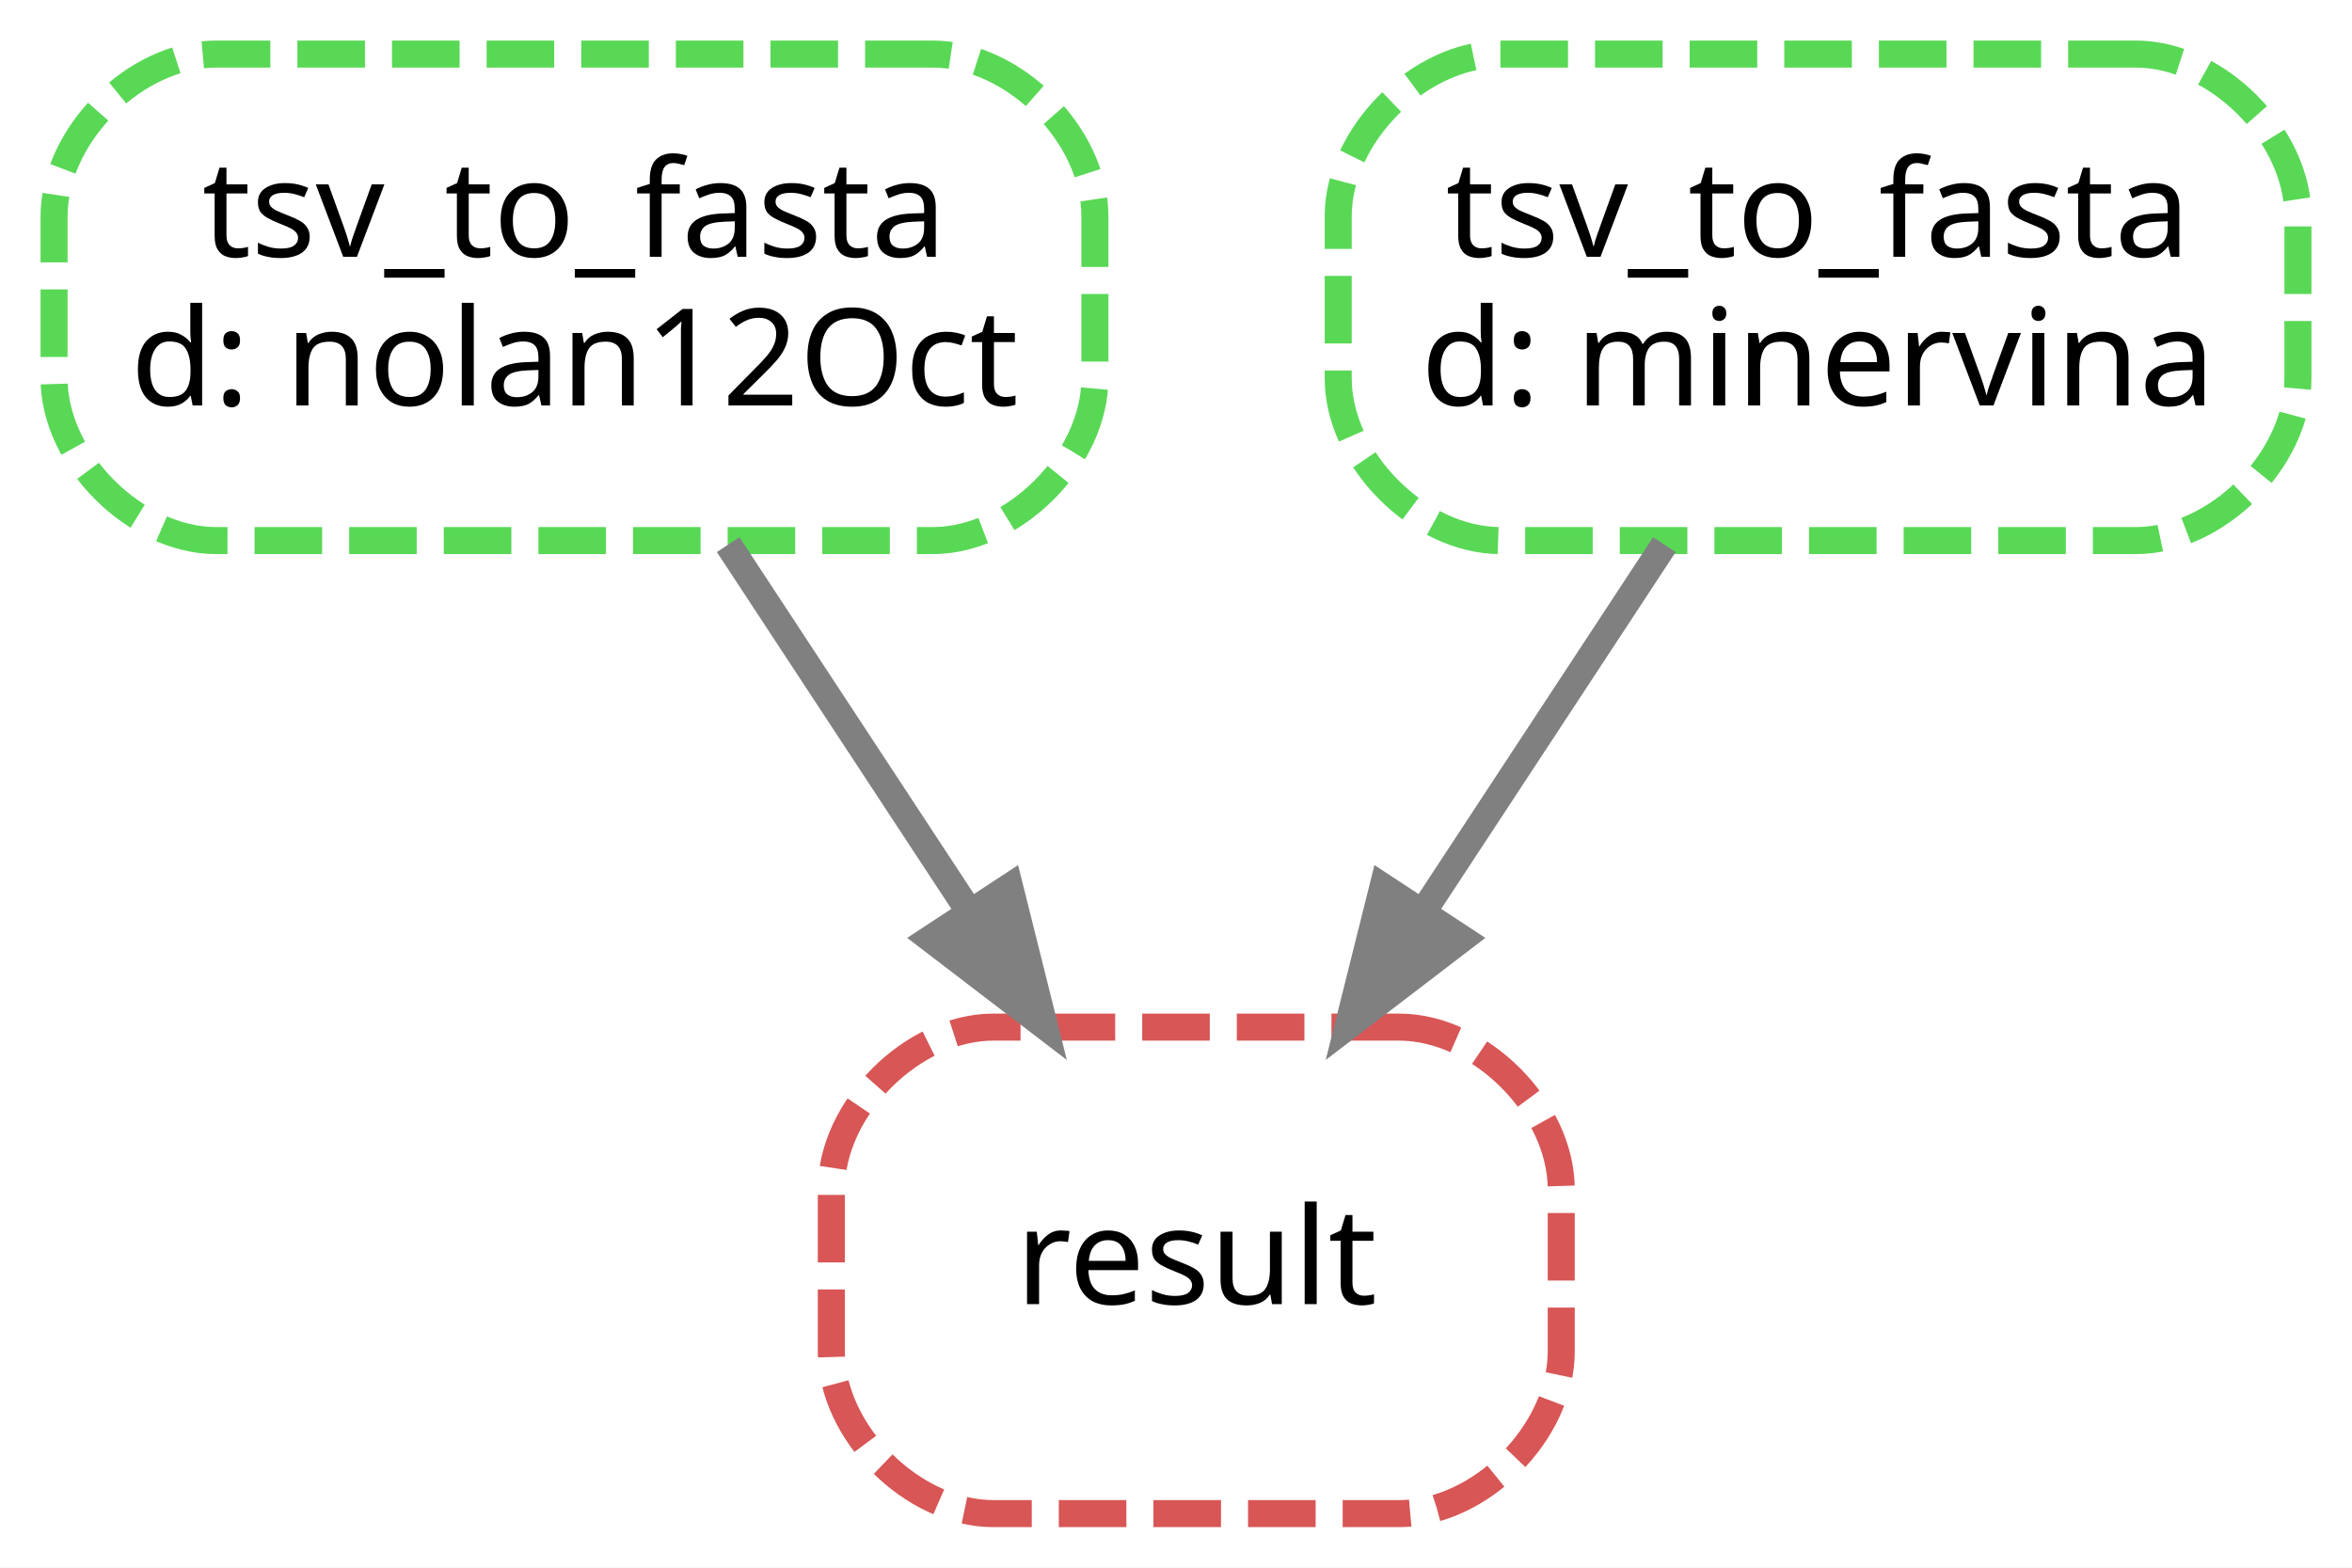
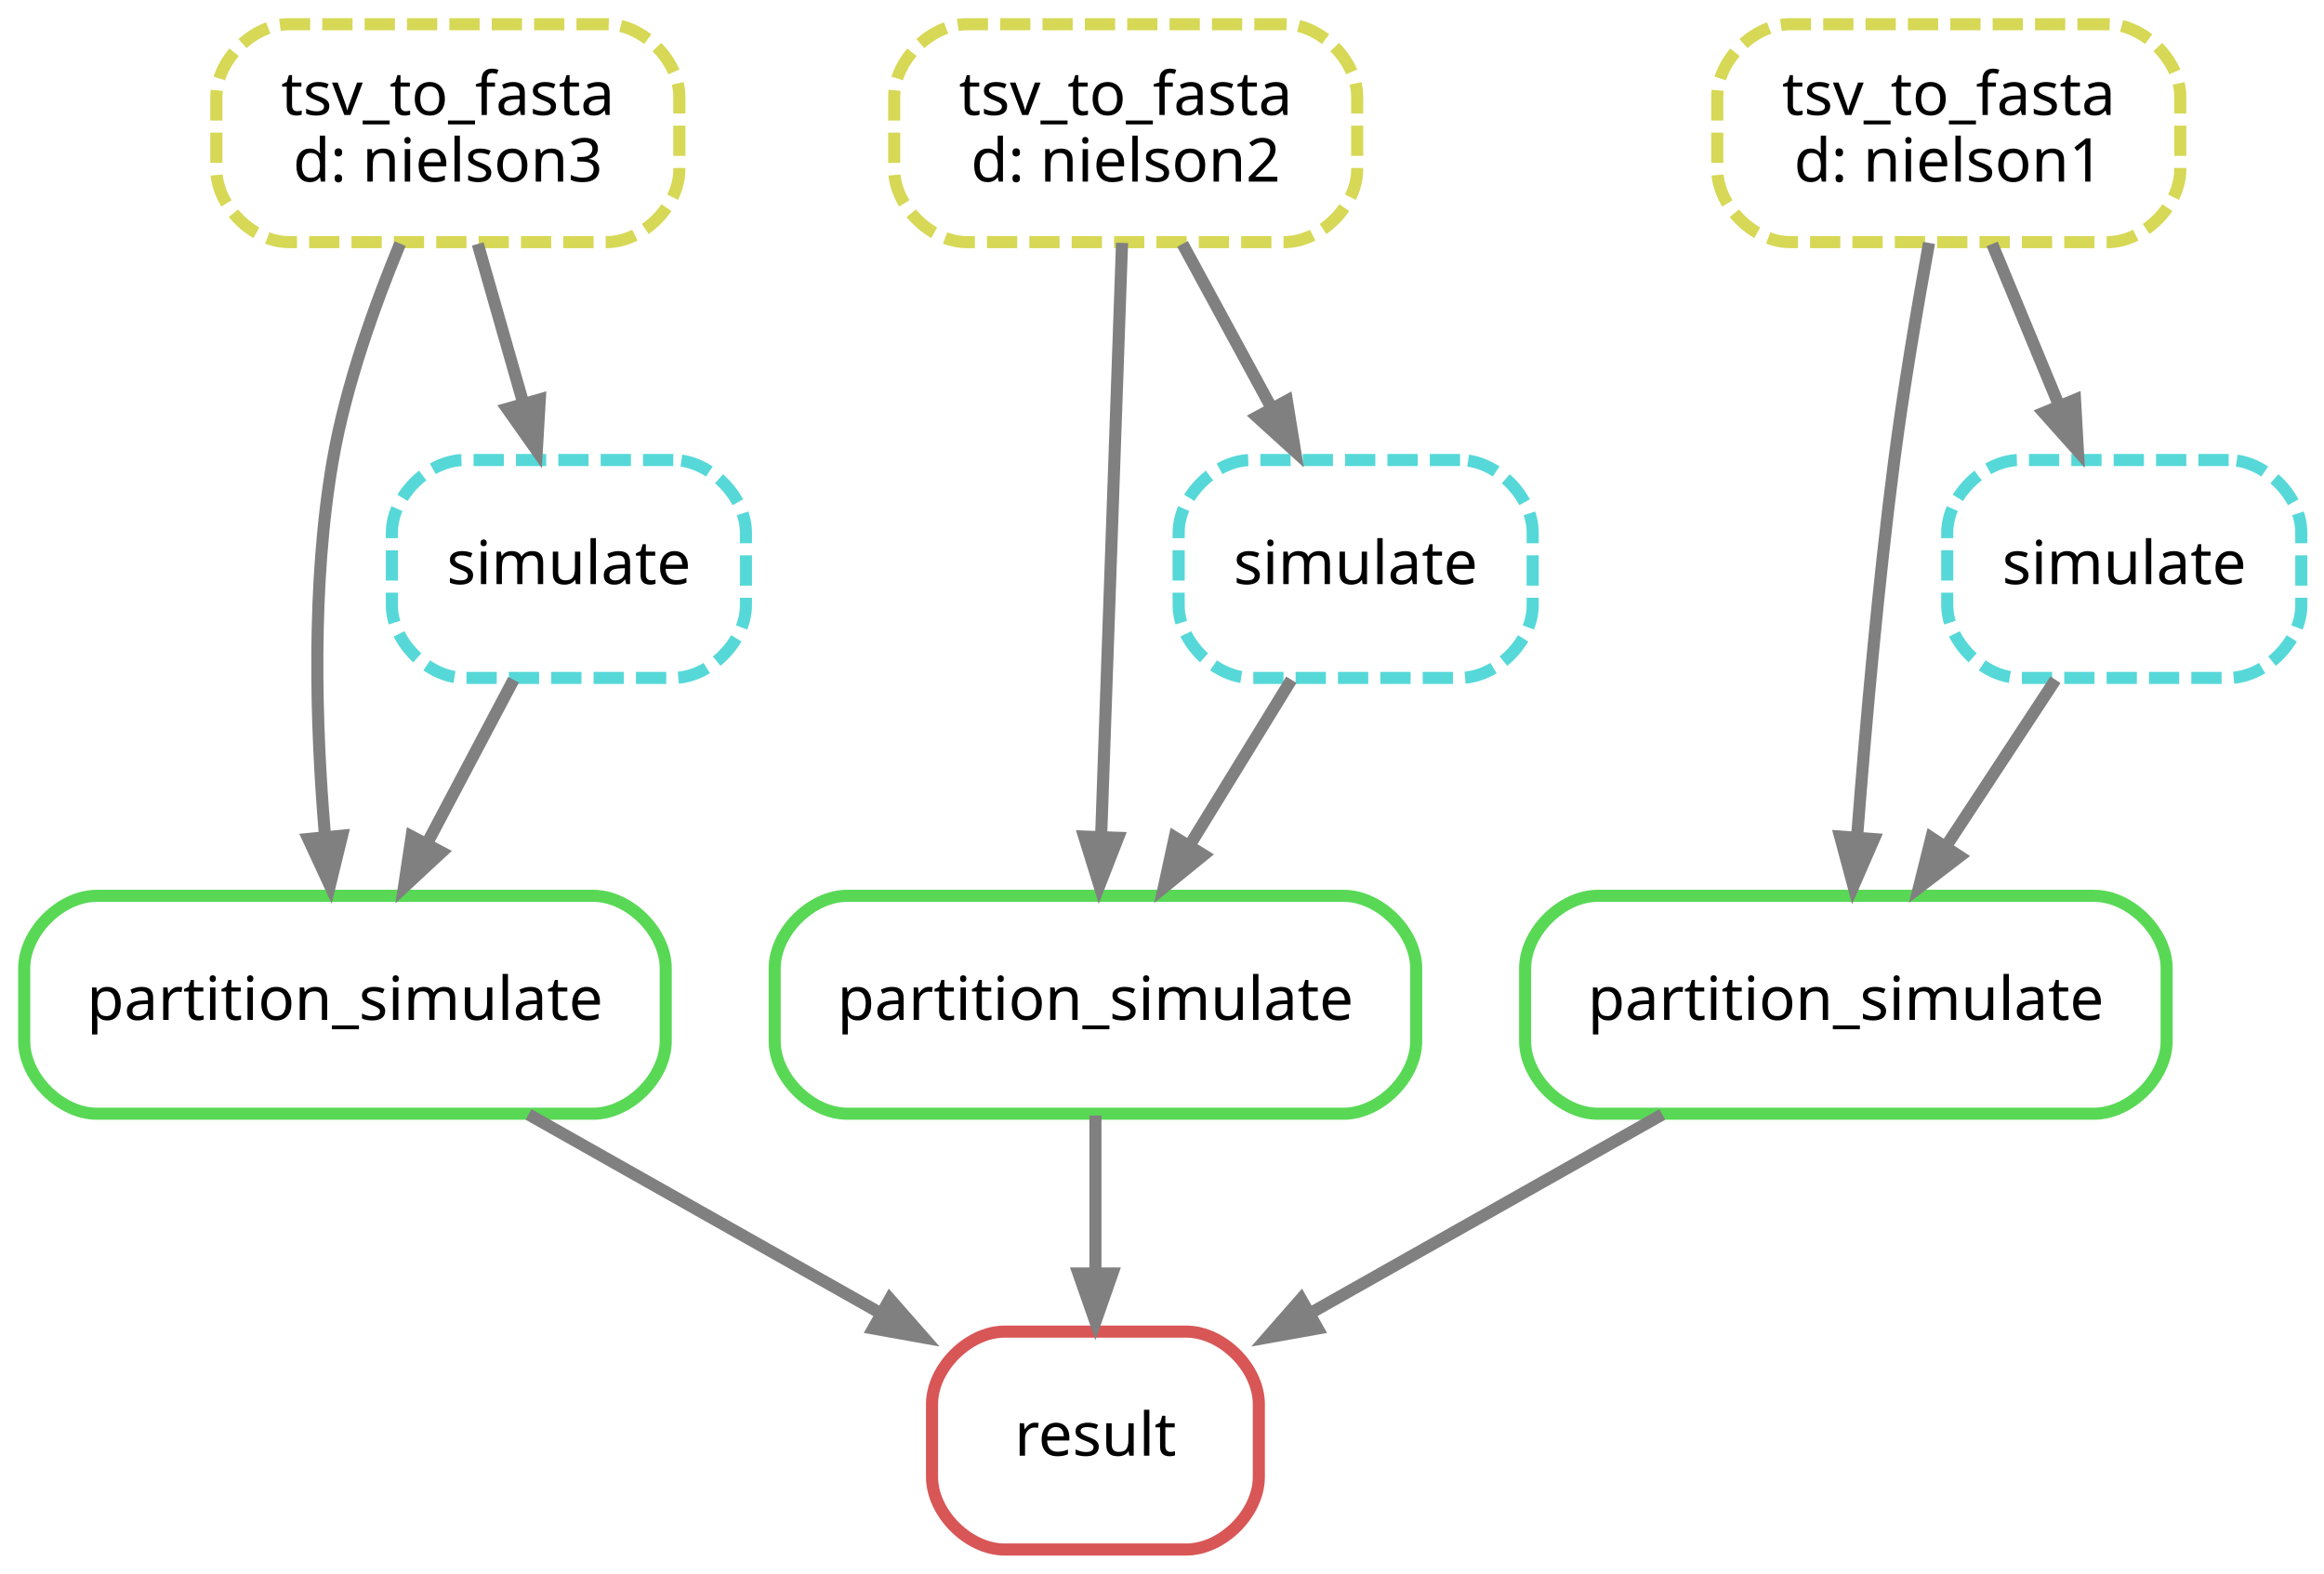
- <svg xmlns="http://www.w3.org/2000/svg" width="174pt" height="116pt" viewBox="0.00 0.00 174.00 116.00">
-   <g id="graph0" class="graph" transform="scale(1 1) rotate(0) translate(4 112)">
-     <polygon fill="white" stroke="none" points="-4,4 -4,-112 170,-112 170,4 -4,4" />
+ <svg xmlns="http://www.w3.org/2000/svg" width="384pt" height="260pt" viewBox="0.00 0.00 384.00 260.00">
+   <g id="graph0" class="graph" transform="scale(1 1) rotate(0) translate(4 256)">
+     <polygon fill="white" stroke="white" points="-4,5 -4,-256 381,-256 381,5 -4,5" />
    <g id="node1" class="node">
-       <path fill="none" stroke="#d85656" stroke-width="2" stroke-dasharray="5,2" d="M99.5,-36C99.5,-36 69.5,-36 69.5,-36 63.5,-36 57.5,-30 57.5,-24 57.5,-24 57.5,-12 57.5,-12 57.5,-6 63.5,0 69.5,0 69.5,0 99.5,0 99.5,0 105.5,0 111.5,-6 111.5,-12 111.5,-12 111.5,-24 111.5,-24 111.5,-30 105.5,-36 99.5,-36" />
-       <text text-anchor="middle" x="84.5" y="-15.5" font-family="sans" font-size="10.00">result</text>
+       <path fill="none" stroke="#d85656" stroke-width="2" d="M192,-36C192,-36 162,-36 162,-36 156,-36 150,-30 150,-24 150,-24 150,-12 150,-12 150,-6 156,-0 162,-0 162,-0 192,-0 192,-0 198,-0 204,-6 204,-12 204,-12 204,-24 204,-24 204,-30 198,-36 192,-36" />
+       <text text-anchor="middle" x="177" y="-15.5" font-family="sans" font-size="10.00">result</text>
    </g>
    <g id="node2" class="node">
-       <path fill="none" stroke="#59d856" stroke-width="2" stroke-dasharray="5,2" d="M65,-108C65,-108 12,-108 12,-108 6,-108 0,-102 0,-96 0,-96 0,-84 0,-84 0,-78 6,-72 12,-72 12,-72 65,-72 65,-72 71,-72 77,-78 77,-84 77,-84 77,-96 77,-96 77,-102 71,-108 65,-108" />
-       <text text-anchor="middle" x="38.5" y="-93" font-family="sans" font-size="10.00">tsv_to_fasta</text>
-       <text text-anchor="middle" x="38.5" y="-82" font-family="sans" font-size="10.00">d: nolan12Oct</text>
+       <path fill="none" stroke="#59d856" stroke-width="2" d="M94,-108C94,-108 12,-108 12,-108 6,-108 0,-102 0,-96 0,-96 0,-84 0,-84 0,-78 6,-72 12,-72 12,-72 94,-72 94,-72 100,-72 106,-78 106,-84 106,-84 106,-96 106,-96 106,-102 100,-108 94,-108" />
+       <text text-anchor="middle" x="53" y="-87.5" font-family="sans" font-size="10.00">partition_simulate</text>
    </g>
    <g id="edge1" class="edge">
-       <path fill="none" stroke="grey" stroke-width="2" d="M49.87,-71.7C55.22,-63.56 61.7,-53.69 67.61,-44.7" />
-       <polygon fill="grey" stroke="grey" stroke-width="2" points="70.69,-46.38 73.26,-36.1 64.84,-42.54 70.69,-46.38" />
+       <path fill="none" stroke="grey" stroke-width="2" d="M83.334,-71.876C100.753,-62.042 122.732,-49.635 141.02,-39.311" />
+       <polygon fill="grey" stroke="grey" points="142.946,-42.243 149.934,-34.279 139.505,-36.148 142.946,-42.243" />
    </g>
    <g id="node3" class="node">
-       <path fill="none" stroke="#59d856" stroke-width="2" stroke-dasharray="5,2" d="M154,-108C154,-108 107,-108 107,-108 101,-108 95,-102 95,-96 95,-96 95,-84 95,-84 95,-78 101,-72 107,-72 107,-72 154,-72 154,-72 160,-72 166,-78 166,-84 166,-84 166,-96 166,-96 166,-102 160,-108 154,-108" />
-       <text text-anchor="middle" x="130.5" y="-93" font-family="sans" font-size="10.00">tsv_to_fasta</text>
-       <text text-anchor="middle" x="130.5" y="-82" font-family="sans" font-size="10.00">d: minervina</text>
+       <path fill="none" stroke="#d6d856" stroke-width="2" stroke-dasharray="5,2" d="M96.25,-252C96.25,-252 43.75,-252 43.75,-252 37.75,-252 31.75,-246 31.75,-240 31.75,-240 31.75,-228 31.75,-228 31.75,-222 37.75,-216 43.75,-216 43.75,-216 96.25,-216 96.25,-216 102.25,-216 108.25,-222 108.25,-228 108.25,-228 108.25,-240 108.25,-240 108.25,-246 102.25,-252 96.25,-252" />
+       <text text-anchor="middle" x="70" y="-237" font-family="sans" font-size="10.00">tsv_to_fasta</text>
+       <text text-anchor="middle" x="70" y="-226" font-family="sans" font-size="10.00">d: nielson3</text>
+     </g>
+     <g id="edge4" class="edge">
+       <path fill="none" stroke="grey" stroke-width="2" d="M62.107,-215.745C57.893,-205.577 53.143,-192.327 51,-180 47.449,-159.572 48.169,-136.113 49.659,-118.409" />
+       <polygon fill="grey" stroke="grey" points="53.166,-118.502 50.655,-108.209 46.2,-117.822 53.166,-118.502" />
+     </g>
+     <g id="node4" class="node">
+       <path fill="none" stroke="#56d8d8" stroke-width="2" stroke-dasharray="5,2" d="M107.25,-180C107.25,-180 72.75,-180 72.75,-180 66.75,-180 60.75,-174 60.75,-168 60.75,-168 60.75,-156 60.75,-156 60.75,-150 66.75,-144 72.75,-144 72.75,-144 107.25,-144 107.25,-144 113.25,-144 119.25,-150 119.25,-156 119.25,-156 119.25,-168 119.25,-168 119.25,-174 113.25,-180 107.25,-180" />
+       <text text-anchor="middle" x="90" y="-159.5" font-family="sans" font-size="10.00">simulate</text>
+     </g>
+     <g id="edge6" class="edge">
+       <path fill="none" stroke="grey" stroke-width="2" d="M74.944,-215.697C77.172,-207.898 79.855,-198.509 82.335,-189.829" />
+       <polygon fill="grey" stroke="grey" points="85.731,-190.681 85.113,-180.104 79,-188.758 85.731,-190.681" />
+     </g>
+     <g id="edge5" class="edge">
+       <path fill="none" stroke="grey" stroke-width="2" d="M80.854,-143.697C76.597,-135.644 71.444,-125.894 66.734,-116.982" />
+       <polygon fill="grey" stroke="grey" points="69.808,-115.31 62.041,-108.104 63.62,-118.581 69.808,-115.31" />
+     </g>
+     <g id="node5" class="node">
+       <path fill="none" stroke="#59d856" stroke-width="2" d="M218,-108C218,-108 136,-108 136,-108 130,-108 124,-102 124,-96 124,-96 124,-84 124,-84 124,-78 130,-72 136,-72 136,-72 218,-72 218,-72 224,-72 230,-78 230,-84 230,-84 230,-96 230,-96 230,-102 224,-108 218,-108" />
+       <text text-anchor="middle" x="177" y="-87.5" font-family="sans" font-size="10.00">partition_simulate</text>
    </g>
    <g id="edge2" class="edge">
-       <path fill="none" stroke="grey" stroke-width="2" d="M119.13,-71.7C113.78,-63.56 107.3,-53.69 101.39,-44.7" />
-       <polygon fill="grey" stroke="grey" stroke-width="2" points="104.16,-42.54 95.74,-36.1 98.31,-46.38 104.16,-42.54" />
+       <path fill="none" stroke="grey" stroke-width="2" d="M177,-71.697C177,-63.983 177,-54.712 177,-46.112" />
+       <polygon fill="grey" stroke="grey" points="180.5,-46.104 177,-36.104 173.5,-46.104 180.5,-46.104" />
+     </g>
+     <g id="node6" class="node">
+       <path fill="none" stroke="#d6d856" stroke-width="2" stroke-dasharray="5,2" d="M208.25,-252C208.25,-252 155.75,-252 155.75,-252 149.75,-252 143.75,-246 143.75,-240 143.75,-240 143.75,-228 143.75,-228 143.75,-222 149.75,-216 155.75,-216 155.75,-216 208.25,-216 208.25,-216 214.25,-216 220.25,-222 220.25,-228 220.25,-228 220.25,-240 220.25,-240 220.25,-246 214.25,-252 208.25,-252" />
+       <text text-anchor="middle" x="182" y="-237" font-family="sans" font-size="10.00">tsv_to_fasta</text>
+       <text text-anchor="middle" x="182" y="-226" font-family="sans" font-size="10.00">d: nielson2</text>
+     </g>
+     <g id="edge7" class="edge">
+       <path fill="none" stroke="grey" stroke-width="2" d="M181.397,-215.871C180.545,-191.67 178.979,-147.211 177.965,-118.393" />
+       <polygon fill="grey" stroke="grey" points="181.455,-118.06 177.605,-108.189 174.459,-118.306 181.455,-118.06" />
+     </g>
+     <g id="node7" class="node">
+       <path fill="none" stroke="#56d8d8" stroke-width="2" stroke-dasharray="5,2" d="M237.25,-180C237.25,-180 202.75,-180 202.75,-180 196.75,-180 190.75,-174 190.75,-168 190.75,-168 190.75,-156 190.75,-156 190.75,-150 196.75,-144 202.75,-144 202.75,-144 237.25,-144 237.25,-144 243.25,-144 249.25,-150 249.25,-156 249.25,-156 249.25,-168 249.25,-168 249.25,-174 243.25,-180 237.25,-180" />
+       <text text-anchor="middle" x="220" y="-159.5" font-family="sans" font-size="10.00">simulate</text>
+     </g>
+     <g id="edge9" class="edge">
+       <path fill="none" stroke="grey" stroke-width="2" d="M191.393,-215.697C195.765,-207.644 201.057,-197.894 205.895,-188.982" />
+       <polygon fill="grey" stroke="grey" points="209.02,-190.563 210.715,-180.104 202.868,-187.223 209.02,-190.563" />
+     </g>
+     <g id="edge8" class="edge">
+       <path fill="none" stroke="grey" stroke-width="2" d="M209.371,-143.697C204.372,-135.559 198.309,-125.689 192.788,-116.701" />
+       <polygon fill="grey" stroke="grey" points="195.723,-114.793 187.507,-108.104 189.759,-118.457 195.723,-114.793" />
+     </g>
+     <g id="node8" class="node">
+       <path fill="none" stroke="#59d856" stroke-width="2" d="M342,-108C342,-108 260,-108 260,-108 254,-108 248,-102 248,-96 248,-96 248,-84 248,-84 248,-78 254,-72 260,-72 260,-72 342,-72 342,-72 348,-72 354,-78 354,-84 354,-84 354,-96 354,-96 354,-102 348,-108 342,-108" />
+       <text text-anchor="middle" x="301" y="-87.5" font-family="sans" font-size="10.00">partition_simulate</text>
+     </g>
+     <g id="edge3" class="edge">
+       <path fill="none" stroke="grey" stroke-width="2" d="M270.666,-71.876C253.247,-62.042 231.268,-49.635 212.98,-39.311" />
+       <polygon fill="grey" stroke="grey" points="214.495,-36.148 204.066,-34.279 211.054,-42.243 214.495,-36.148" />
+     </g>
+     <g id="node9" class="node">
+       <path fill="none" stroke="#d6d856" stroke-width="2" stroke-dasharray="5,2" d="M344.25,-252C344.25,-252 291.75,-252 291.75,-252 285.75,-252 279.75,-246 279.75,-240 279.75,-240 279.75,-228 279.75,-228 279.75,-222 285.75,-216 291.75,-216 291.75,-216 344.25,-216 344.25,-216 350.25,-216 356.25,-222 356.25,-228 356.25,-228 356.25,-240 356.25,-240 356.25,-246 350.25,-252 344.25,-252" />
+       <text text-anchor="middle" x="318" y="-237" font-family="sans" font-size="10.00">tsv_to_fasta</text>
+       <text text-anchor="middle" x="318" y="-226" font-family="sans" font-size="10.00">d: nielson1</text>
+     </g>
+     <g id="edge10" class="edge">
+       <path fill="none" stroke="grey" stroke-width="2" d="M314.739,-215.865C312.856,-205.512 310.56,-192.032 309,-180 306.324,-159.36 304.256,-135.911 302.893,-118.265" />
+       <polygon fill="grey" stroke="grey" points="306.37,-117.818 302.137,-108.105 299.389,-118.338 306.37,-117.818" />
+     </g>
+     <g id="node10" class="node">
+       <path fill="none" stroke="#56d8d8" stroke-width="2" stroke-dasharray="5,2" d="M364.25,-180C364.25,-180 329.75,-180 329.75,-180 323.75,-180 317.75,-174 317.75,-168 317.75,-168 317.75,-156 317.75,-156 317.75,-150 323.75,-144 329.75,-144 329.75,-144 364.25,-144 364.25,-144 370.25,-144 376.25,-150 376.25,-156 376.25,-156 376.25,-168 376.25,-168 376.25,-174 370.25,-180 364.25,-180" />
+       <text text-anchor="middle" x="347" y="-159.5" font-family="sans" font-size="10.00">simulate</text>
+     </g>
+     <g id="edge12" class="edge">
+       <path fill="none" stroke="grey" stroke-width="2" d="M325.169,-215.697C328.435,-207.813 332.374,-198.304 336.002,-189.546" />
+       <polygon fill="grey" stroke="grey" points="339.32,-190.683 339.914,-180.104 332.853,-188.003 339.32,-190.683" />
+     </g>
+     <g id="edge11" class="edge">
+       <path fill="none" stroke="grey" stroke-width="2" d="M335.629,-143.697C330.282,-135.559 323.796,-125.689 317.889,-116.701" />
+       <polygon fill="grey" stroke="grey" points="320.657,-114.539 312.24,-108.104 314.807,-118.384 320.657,-114.539" />
    </g>
  </g>
</svg>
